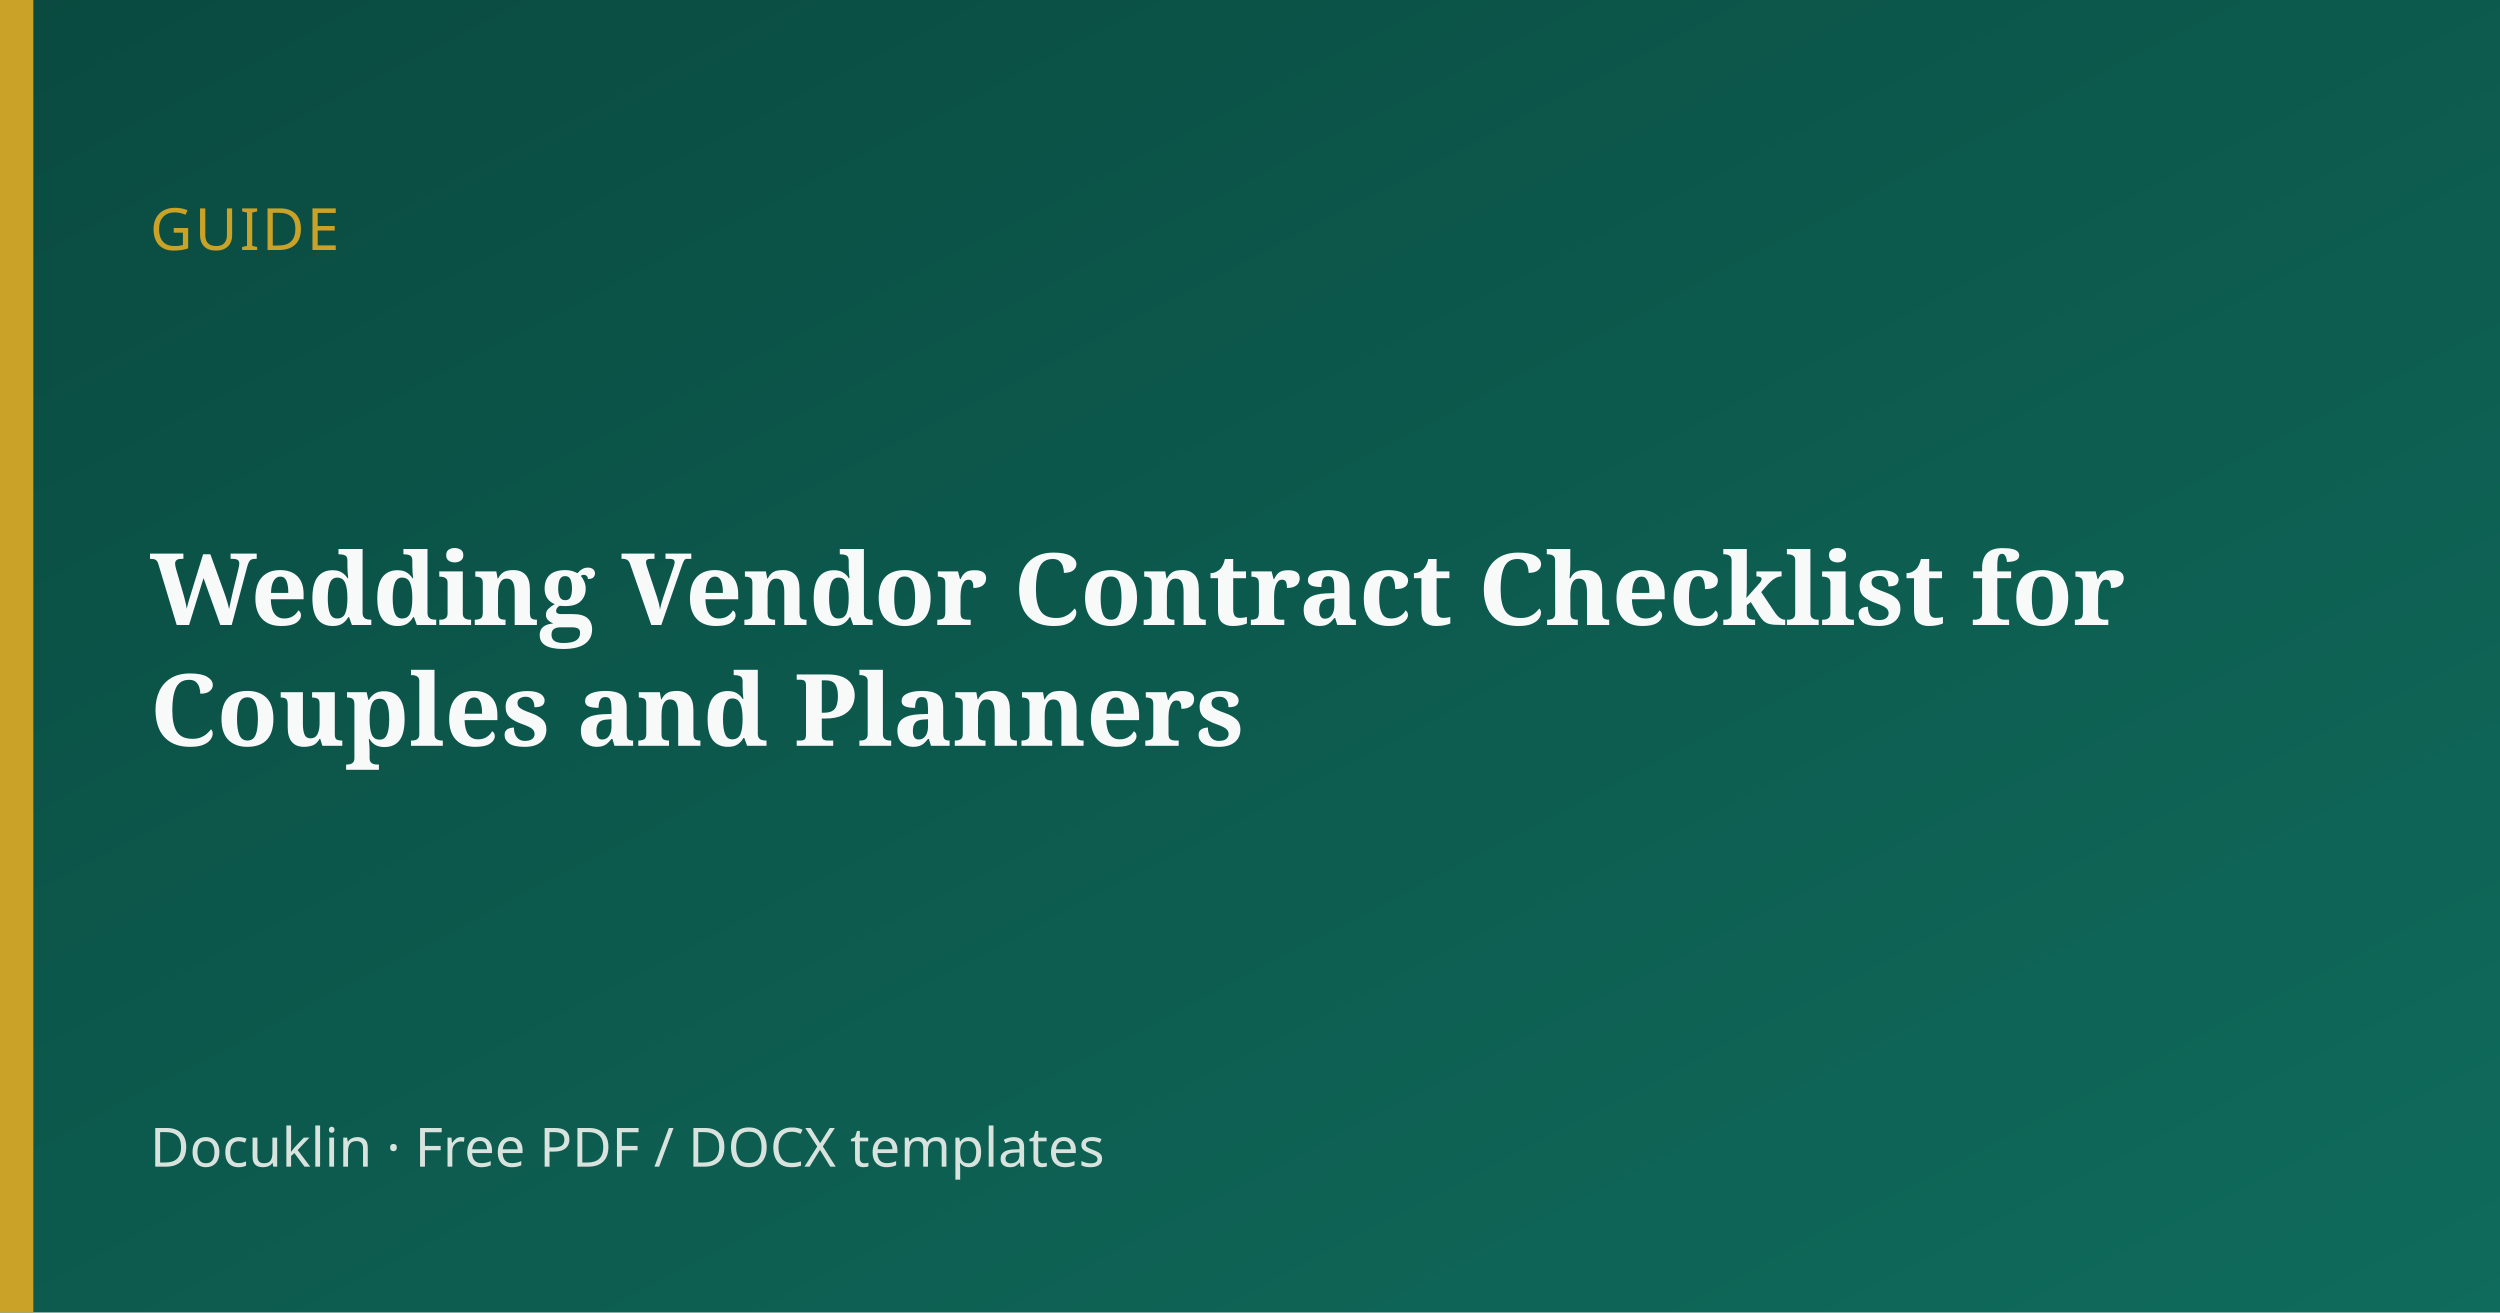
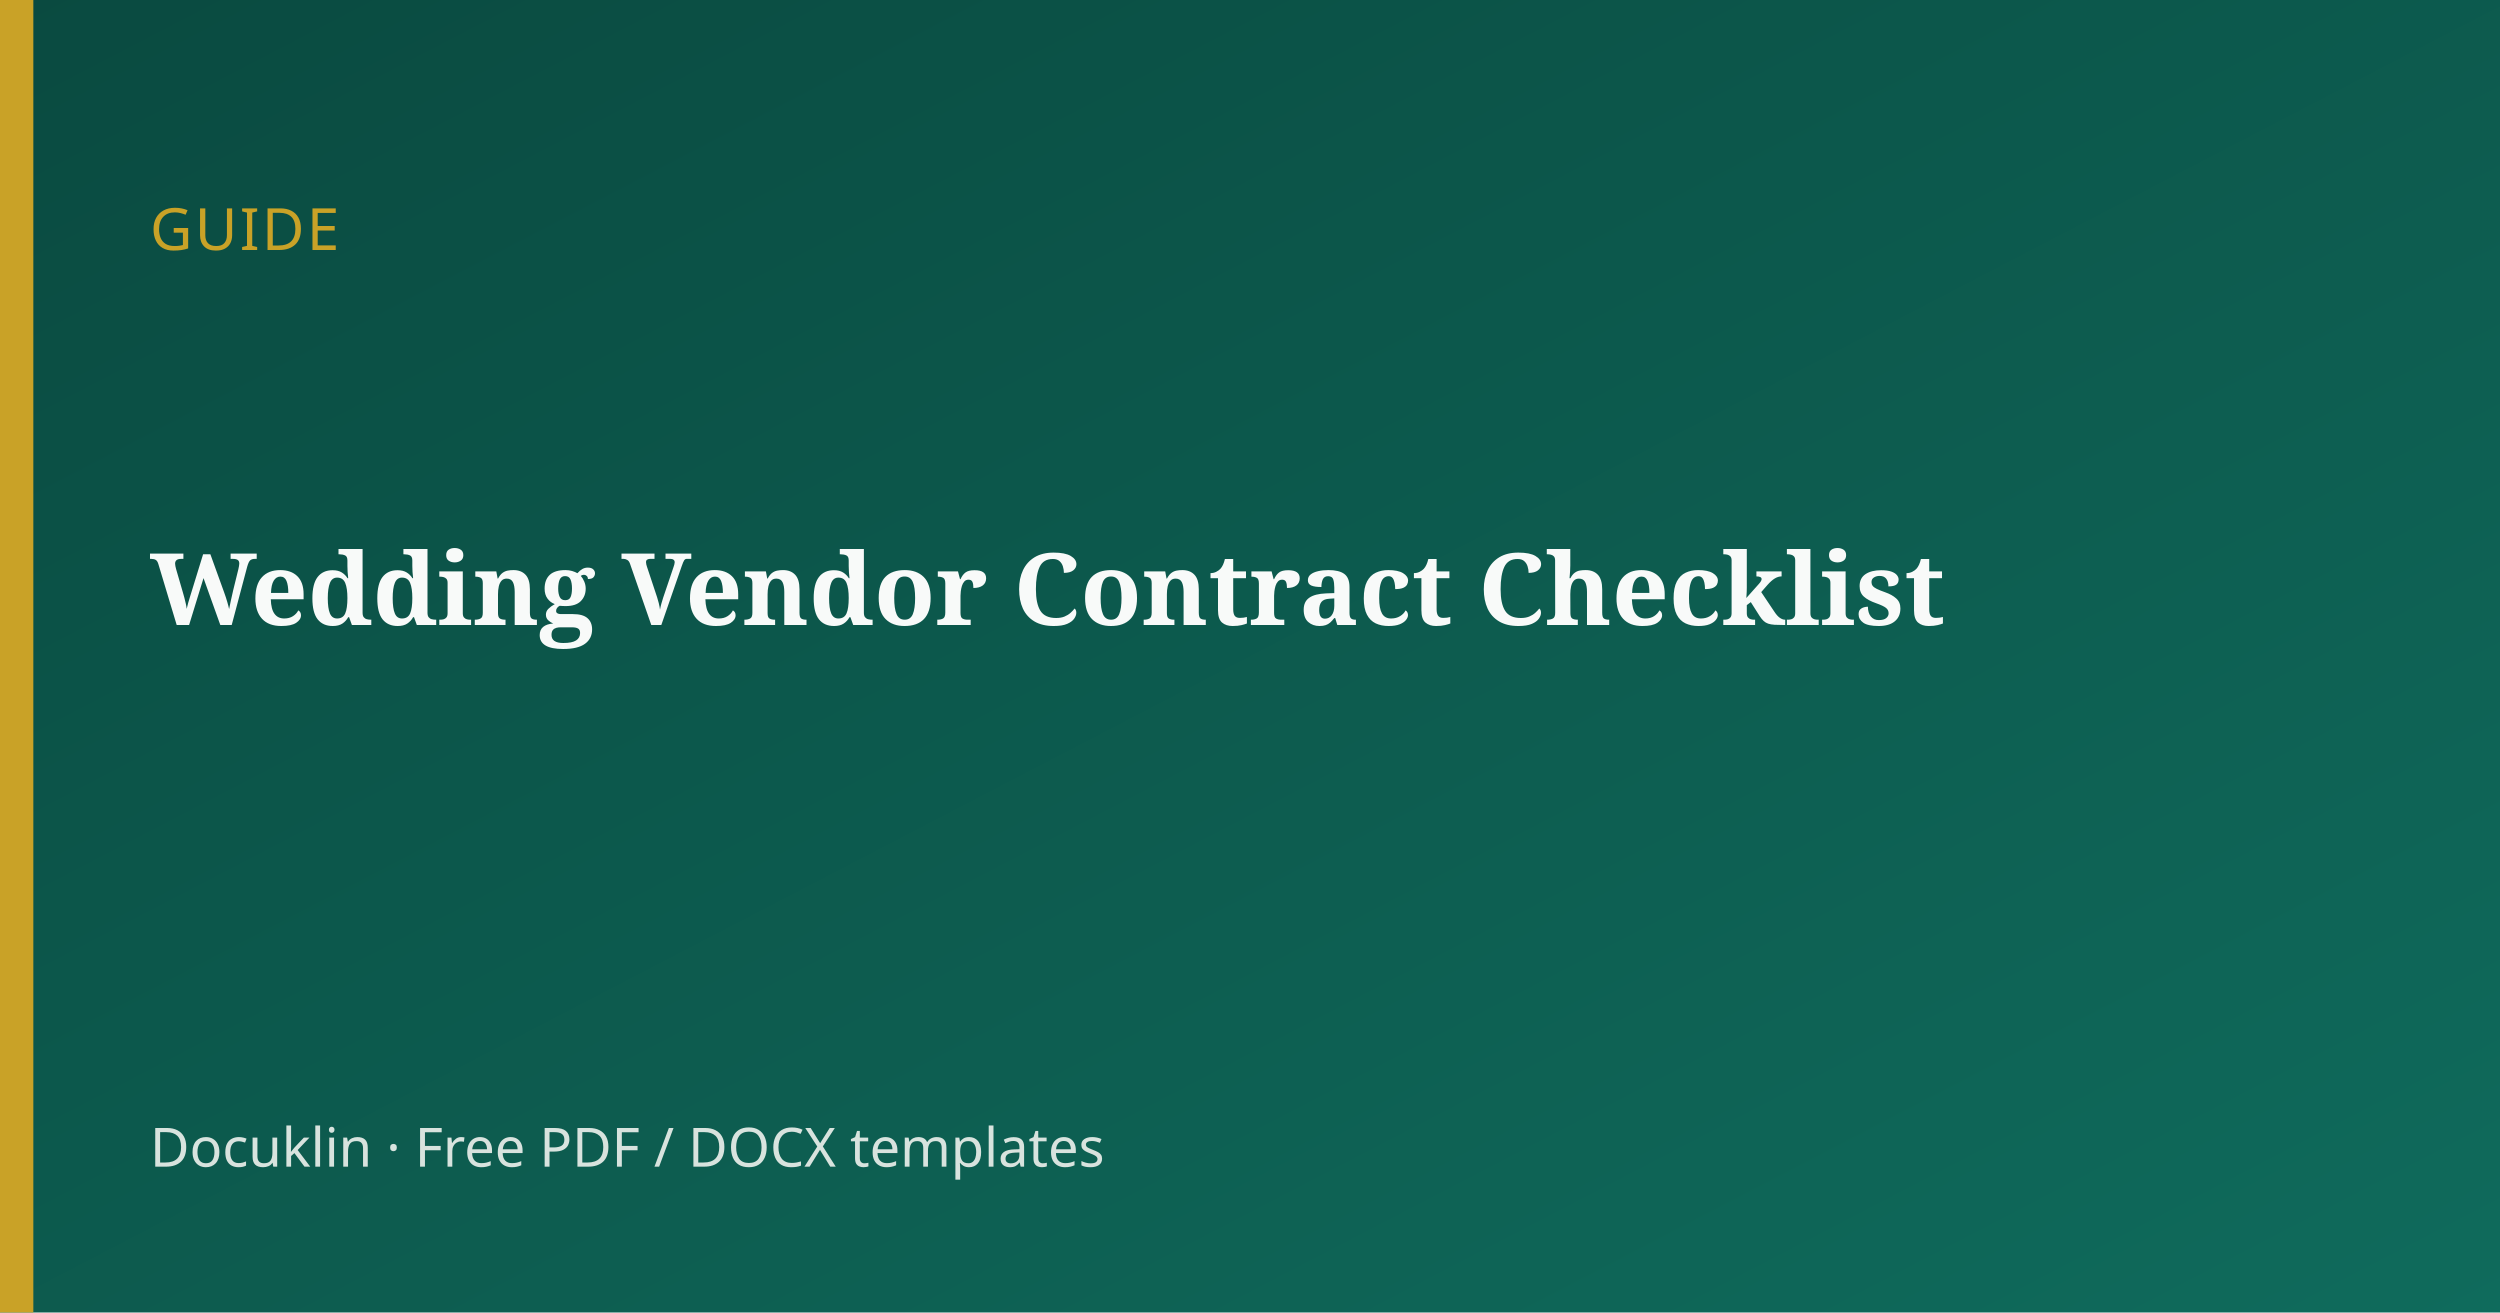
<svg xmlns="http://www.w3.org/2000/svg" width="1200" height="630" viewBox="0 0 1200 630" role="img">
  <defs>
    <linearGradient id="bg" x1="0" y1="0" x2="1" y2="1">
      <stop offset="0%" stop-color="#0a4a40" />
      <stop offset="100%" stop-color="#0f6b5c" />
    </linearGradient>
  </defs>
  <rect width="1200" height="630" fill="url(#bg)" />
  <rect x="0" y="0" width="16" height="630" fill="#c9a227" />
  <text x="72" y="120" fill="#c9a227" font-family="system-ui,sans-serif" font-size="28" letter-spacing="0.04em">GUIDE</text>
-   <text x="72" y="300" fill="#f8faf9" font-family="Georgia, serif" font-size="48" font-weight="700">Wedding Vendor Contract Checklist for</text>
-   <text x="72" y="358" fill="#f8faf9" font-family="Georgia, serif" font-size="48" font-weight="700">Couples and Planners</text>
+   <text x="72" y="300" fill="#f8faf9" font-family="Georgia, serif" font-size="48" font-weight="700">Wedding Vendor Contract Checklist</text>
  <text x="72" y="560" fill="#d8e3de" font-family="system-ui,sans-serif" font-size="26">Docuklin · Free PDF / DOCX templates</text>
</svg>
